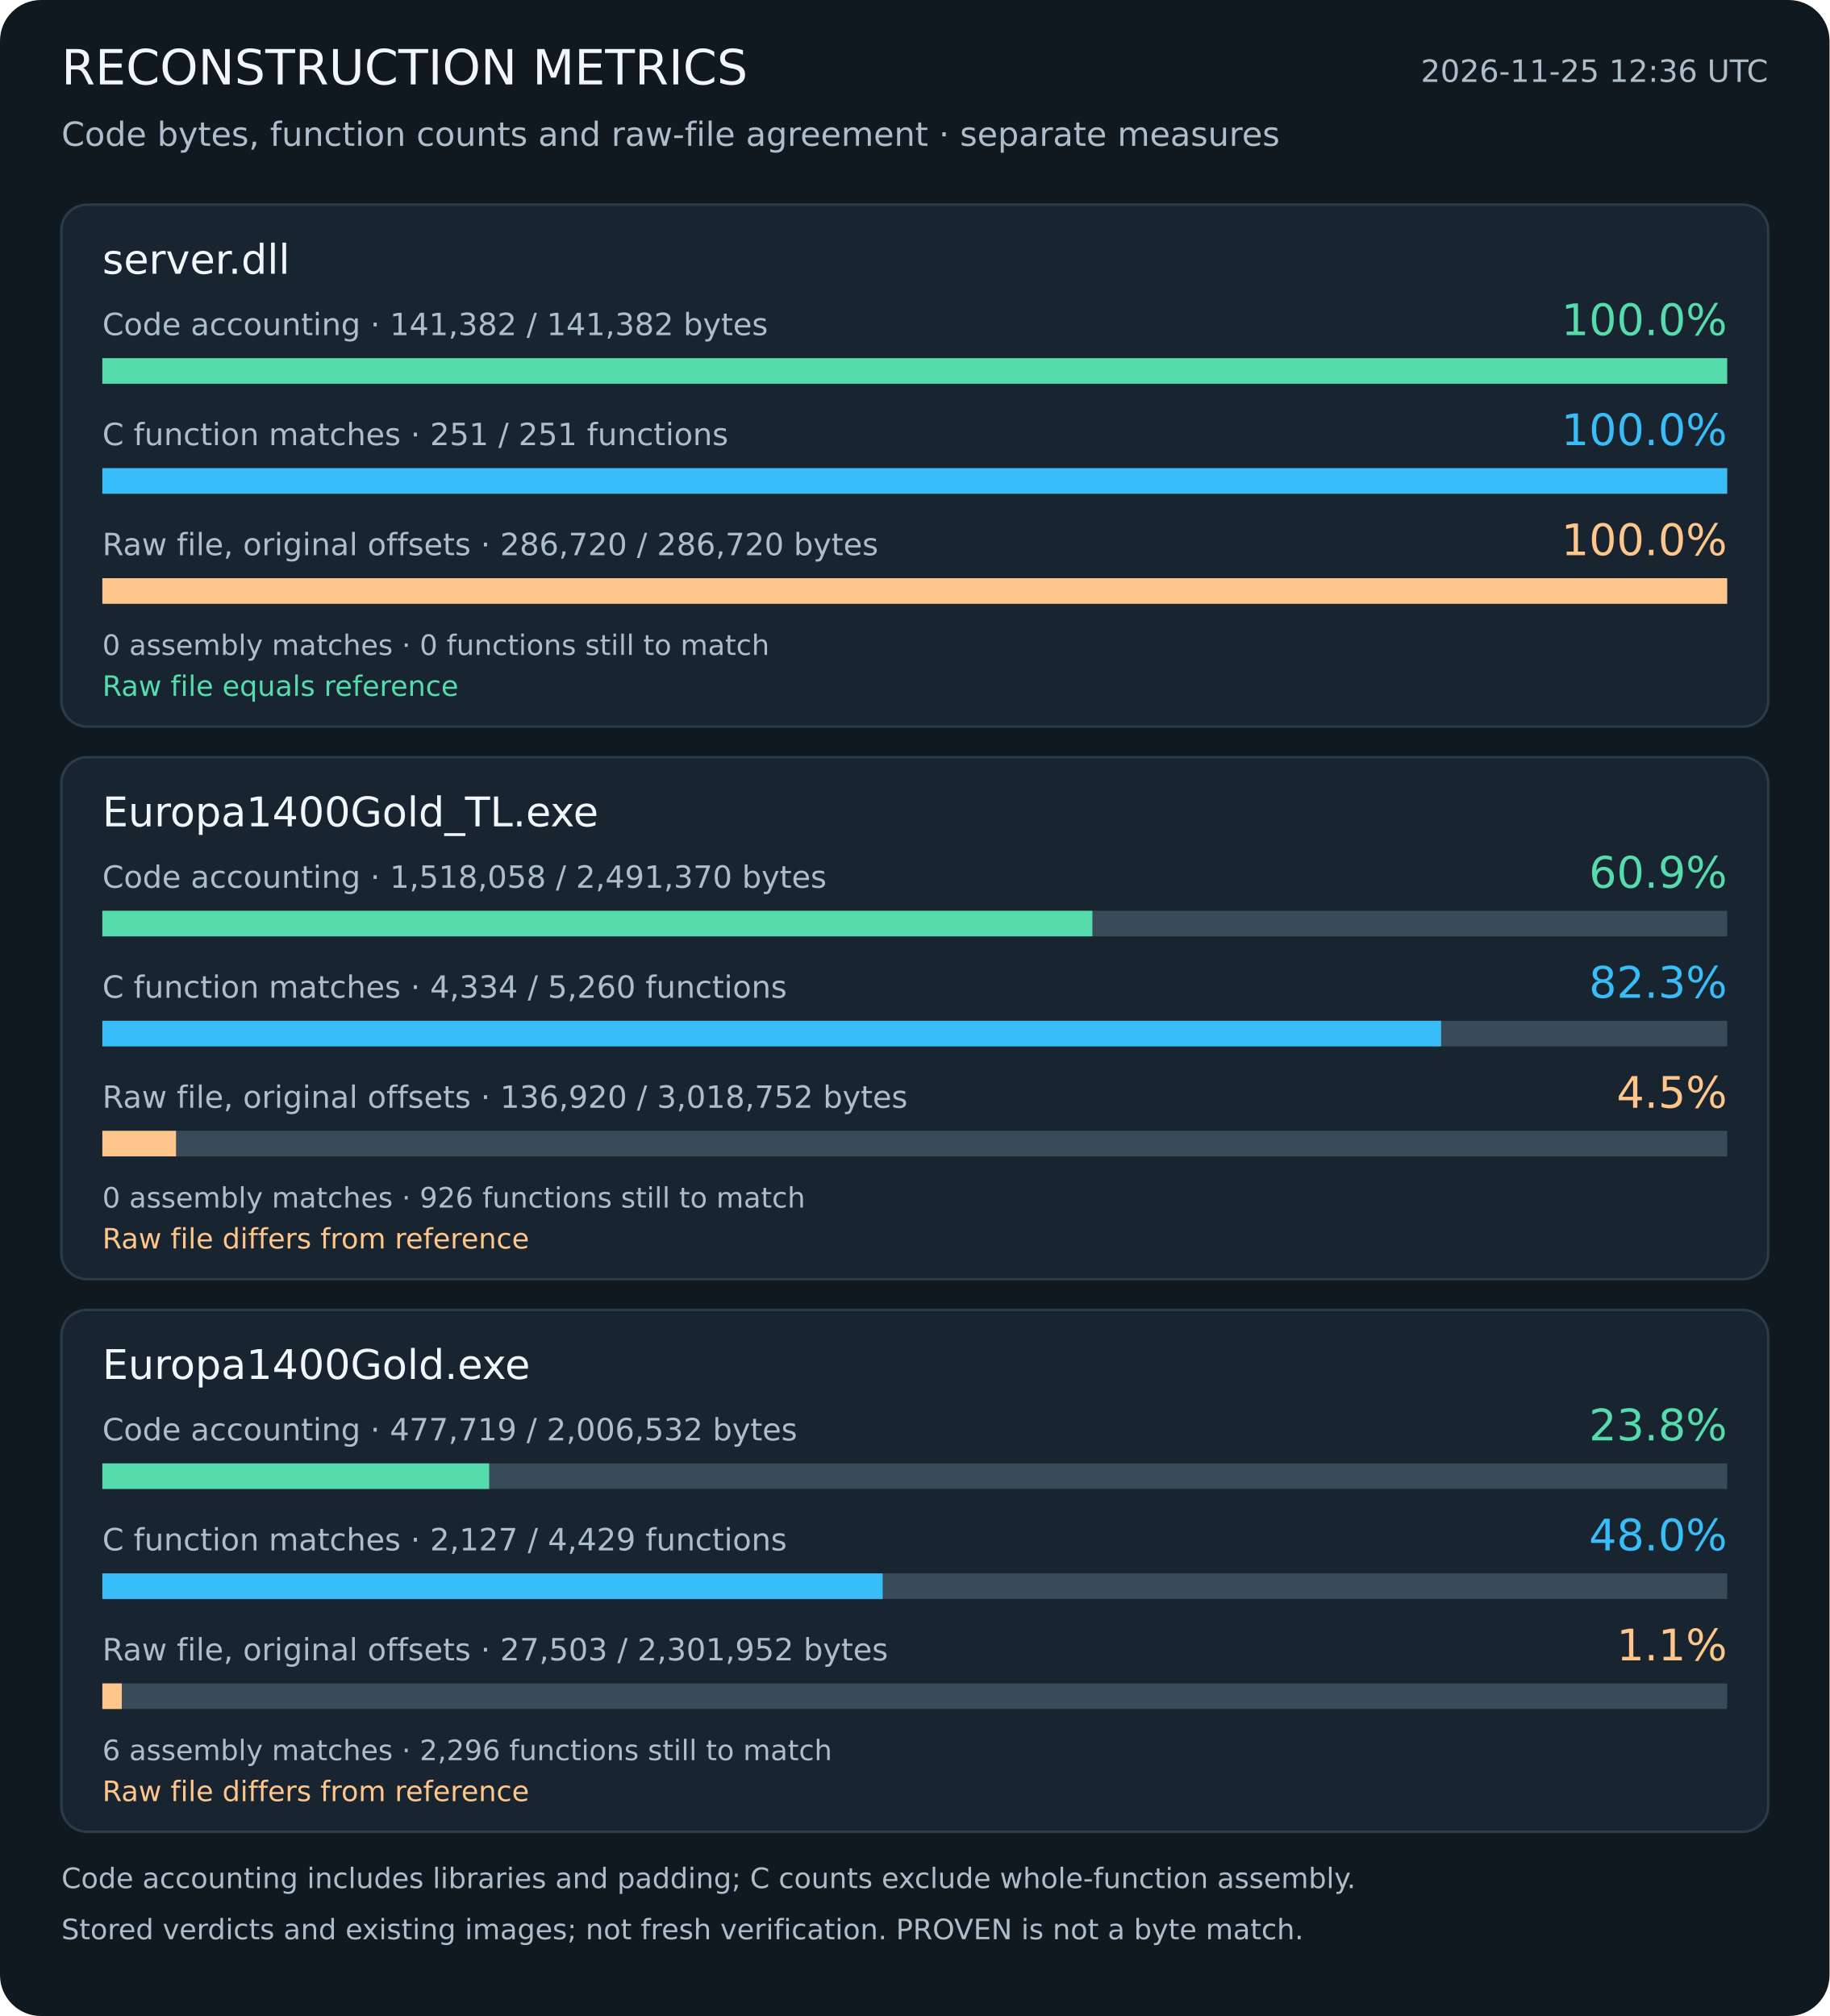
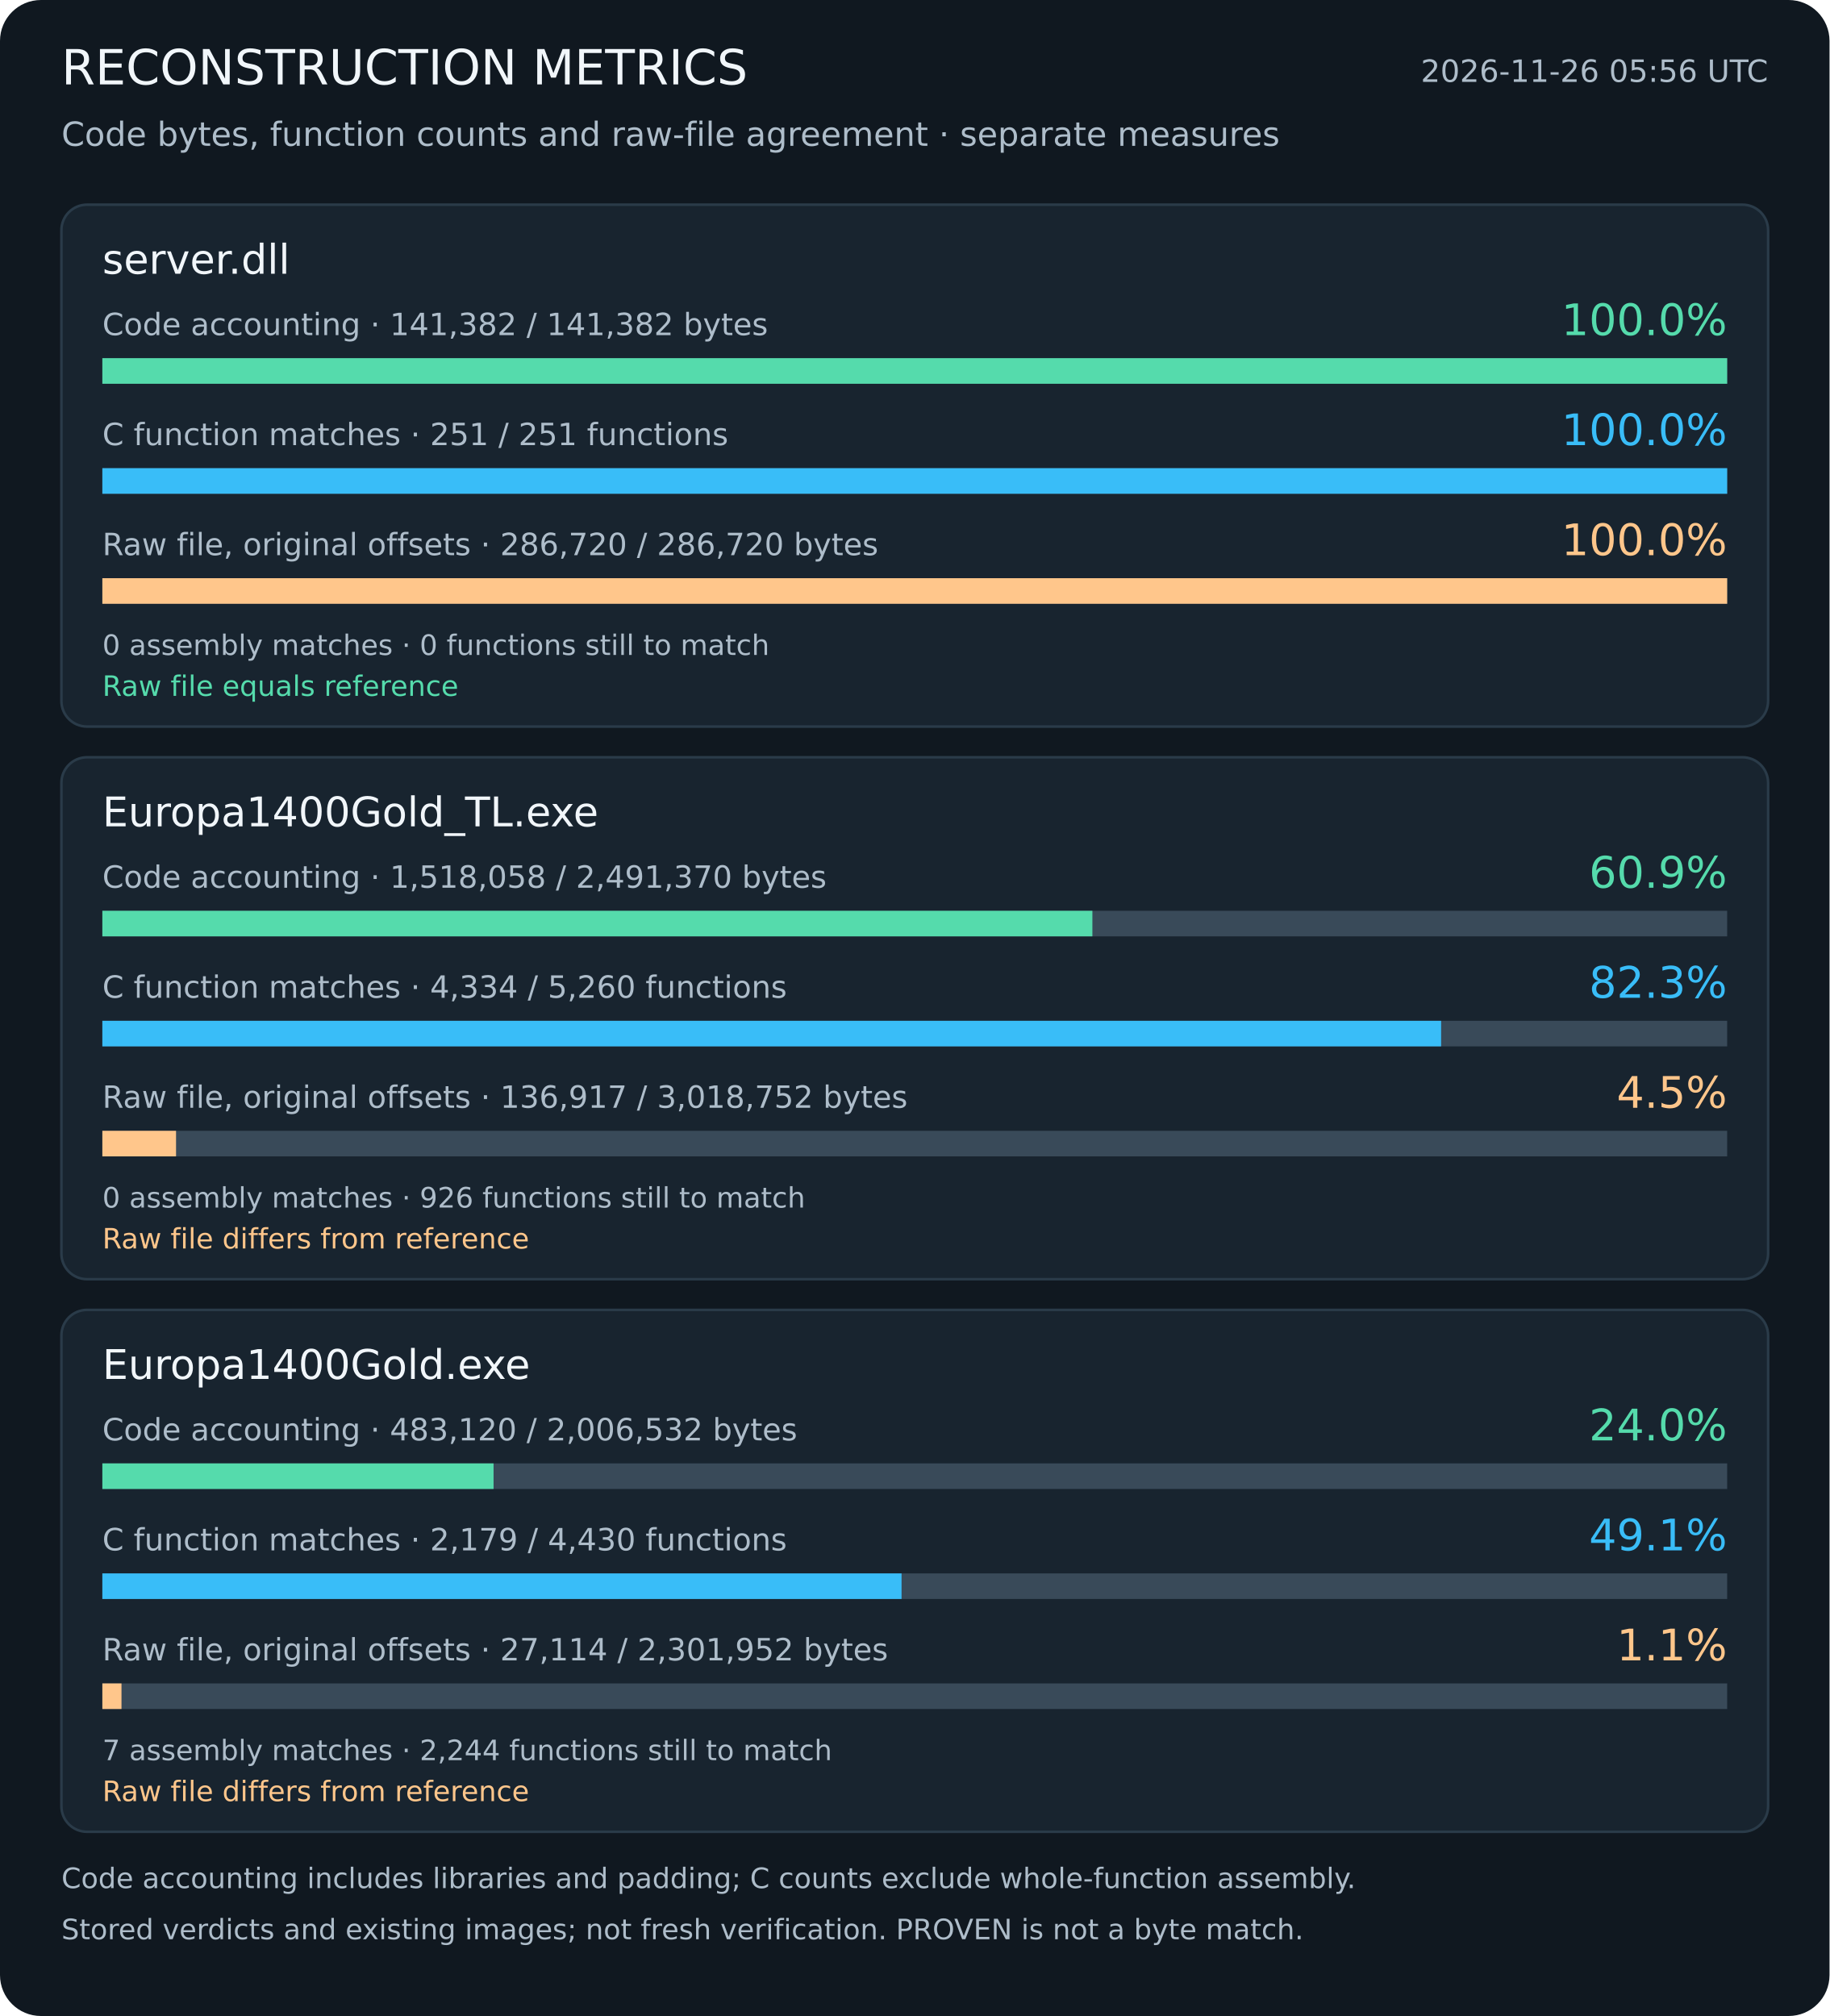
<svg xmlns="http://www.w3.org/2000/svg" width="715" height="788" viewBox="0 0 715 788" role="img" aria-labelledby="title description">
  <rect width="715" height="788" rx="16" fill="#101820" />
  <g font-family="DejaVu Sans, sans-serif">
    <text x="24" y="33" font-size="19" fill="#f1f6fa" text-anchor="start">RECONSTRUCTION METRICS</text>
-     <text x="691" y="32" font-size="12" fill="#aebdca" text-anchor="end">2026-11-25 12:36 UTC</text>
+     <text x="691" y="32" font-size="12" fill="#aebdca" text-anchor="end">2026-11-26 05:56 UTC</text>
    <text x="24" y="57" font-size="13" fill="#aebdca" text-anchor="start">Code bytes, function counts and raw-file agreement · separate measures</text>
    <rect x="24" y="80" width="667" height="204" rx="10" fill="#18242f" stroke="#2a3b49" />
    <text x="40" y="107" font-size="16" fill="#f1f6fa" text-anchor="start">server.dll</text>
    <text x="40" y="131" font-size="12" fill="#aebdca" text-anchor="start">Code accounting · 141,382 / 141,382 bytes</text>
    <text x="675" y="131" font-size="17" fill="#55dbac" text-anchor="end">100.0%</text>
    <rect x="40" y="140" width="635" height="10" fill="#394a59" />
    <rect x="40" y="140" width="635.00" height="10" fill="#55dbac" />
    <text x="40" y="174" font-size="12" fill="#aebdca" text-anchor="start">C function matches · 251 / 251 functions</text>
    <text x="675" y="174" font-size="17" fill="#39bdf8" text-anchor="end">100.0%</text>
    <rect x="40" y="183" width="635" height="10" fill="#394a59" />
    <rect x="40" y="183" width="635.00" height="10" fill="#39bdf8" />
    <text x="40" y="217" font-size="12" fill="#aebdca" text-anchor="start">Raw file, original offsets · 286,720 / 286,720 bytes</text>
    <text x="675" y="217" font-size="17" fill="#ffc68b" text-anchor="end">100.0%</text>
    <rect x="40" y="226" width="635" height="10" fill="#394a59" />
    <rect x="40" y="226" width="635.00" height="10" fill="#ffc68b" />
    <text x="40" y="256" font-size="11" fill="#aebdca" text-anchor="start">0 assembly matches · 0 functions still to match</text>
    <text x="40" y="272" font-size="11" fill="#55dbac" text-anchor="start">Raw file equals reference</text>
    <rect x="24" y="296" width="667" height="204" rx="10" fill="#18242f" stroke="#2a3b49" />
    <text x="40" y="323" font-size="16" fill="#f1f6fa" text-anchor="start">Europa1400Gold_TL.exe</text>
    <text x="40" y="347" font-size="12" fill="#aebdca" text-anchor="start">Code accounting · 1,518,058 / 2,491,370 bytes</text>
    <text x="675" y="347" font-size="17" fill="#55dbac" text-anchor="end">60.9%</text>
    <rect x="40" y="356" width="635" height="10" fill="#394a59" />
    <rect x="40" y="356" width="386.92" height="10" fill="#55dbac" />
    <text x="40" y="390" font-size="12" fill="#aebdca" text-anchor="start">C function matches · 4,334 / 5,260 functions</text>
    <text x="675" y="390" font-size="17" fill="#39bdf8" text-anchor="end">82.3%</text>
    <rect x="40" y="399" width="635" height="10" fill="#394a59" />
    <rect x="40" y="399" width="523.21" height="10" fill="#39bdf8" />
-     <text x="40" y="433" font-size="12" fill="#aebdca" text-anchor="start">Raw file, original offsets · 136,920 / 3,018,752 bytes</text>
+     <text x="40" y="433" font-size="12" fill="#aebdca" text-anchor="start">Raw file, original offsets · 136,917 / 3,018,752 bytes</text>
    <text x="675" y="433" font-size="17" fill="#ffc68b" text-anchor="end">4.5%</text>
    <rect x="40" y="442" width="635" height="10" fill="#394a59" />
    <rect x="40" y="442" width="28.80" height="10" fill="#ffc68b" />
    <text x="40" y="472" font-size="11" fill="#aebdca" text-anchor="start">0 assembly matches · 926 functions still to match</text>
    <text x="40" y="488" font-size="11" fill="#ffc68b" text-anchor="start">Raw file differs from reference</text>
    <rect x="24" y="512" width="667" height="204" rx="10" fill="#18242f" stroke="#2a3b49" />
    <text x="40" y="539" font-size="16" fill="#f1f6fa" text-anchor="start">Europa1400Gold.exe</text>
-     <text x="40" y="563" font-size="12" fill="#aebdca" text-anchor="start">Code accounting · 477,719 / 2,006,532 bytes</text>
-     <text x="675" y="563" font-size="17" fill="#55dbac" text-anchor="end">23.8%</text>
+     <text x="40" y="563" font-size="12" fill="#aebdca" text-anchor="start">Code accounting · 483,120 / 2,006,532 bytes</text>
+     <text x="675" y="563" font-size="17" fill="#55dbac" text-anchor="end">24.0%</text>
    <rect x="40" y="572" width="635" height="10" fill="#394a59" />
-     <rect x="40" y="572" width="151.18" height="10" fill="#55dbac" />
-     <text x="40" y="606" font-size="12" fill="#aebdca" text-anchor="start">C function matches · 2,127 / 4,429 functions</text>
-     <text x="675" y="606" font-size="17" fill="#39bdf8" text-anchor="end">48.0%</text>
+     <rect x="40" y="572" width="152.89" height="10" fill="#55dbac" />
+     <text x="40" y="606" font-size="12" fill="#aebdca" text-anchor="start">C function matches · 2,179 / 4,430 functions</text>
+     <text x="675" y="606" font-size="17" fill="#39bdf8" text-anchor="end">49.1%</text>
    <rect x="40" y="615" width="635" height="10" fill="#394a59" />
-     <rect x="40" y="615" width="304.95" height="10" fill="#39bdf8" />
-     <text x="40" y="649" font-size="12" fill="#aebdca" text-anchor="start">Raw file, original offsets · 27,503 / 2,301,952 bytes</text>
+     <rect x="40" y="615" width="312.34" height="10" fill="#39bdf8" />
+     <text x="40" y="649" font-size="12" fill="#aebdca" text-anchor="start">Raw file, original offsets · 27,114 / 2,301,952 bytes</text>
    <text x="675" y="649" font-size="17" fill="#ffc68b" text-anchor="end">1.1%</text>
    <rect x="40" y="658" width="635" height="10" fill="#394a59" />
-     <rect x="40" y="658" width="7.59" height="10" fill="#ffc68b" />
-     <text x="40" y="688" font-size="11" fill="#aebdca" text-anchor="start">6 assembly matches · 2,296 functions still to match</text>
+     <rect x="40" y="658" width="7.48" height="10" fill="#ffc68b" />
+     <text x="40" y="688" font-size="11" fill="#aebdca" text-anchor="start">7 assembly matches · 2,244 functions still to match</text>
    <text x="40" y="704" font-size="11" fill="#ffc68b" text-anchor="start">Raw file differs from reference</text>
    <text x="24" y="738" font-size="11" fill="#aebdca" text-anchor="start">Code accounting includes libraries and padding; C counts exclude whole-function assembly.</text>
    <text x="24" y="758" font-size="11" fill="#aebdca" text-anchor="start">Stored verdicts and existing images; not fresh verification. PROVEN is not a byte match.</text>
  </g>
</svg>
